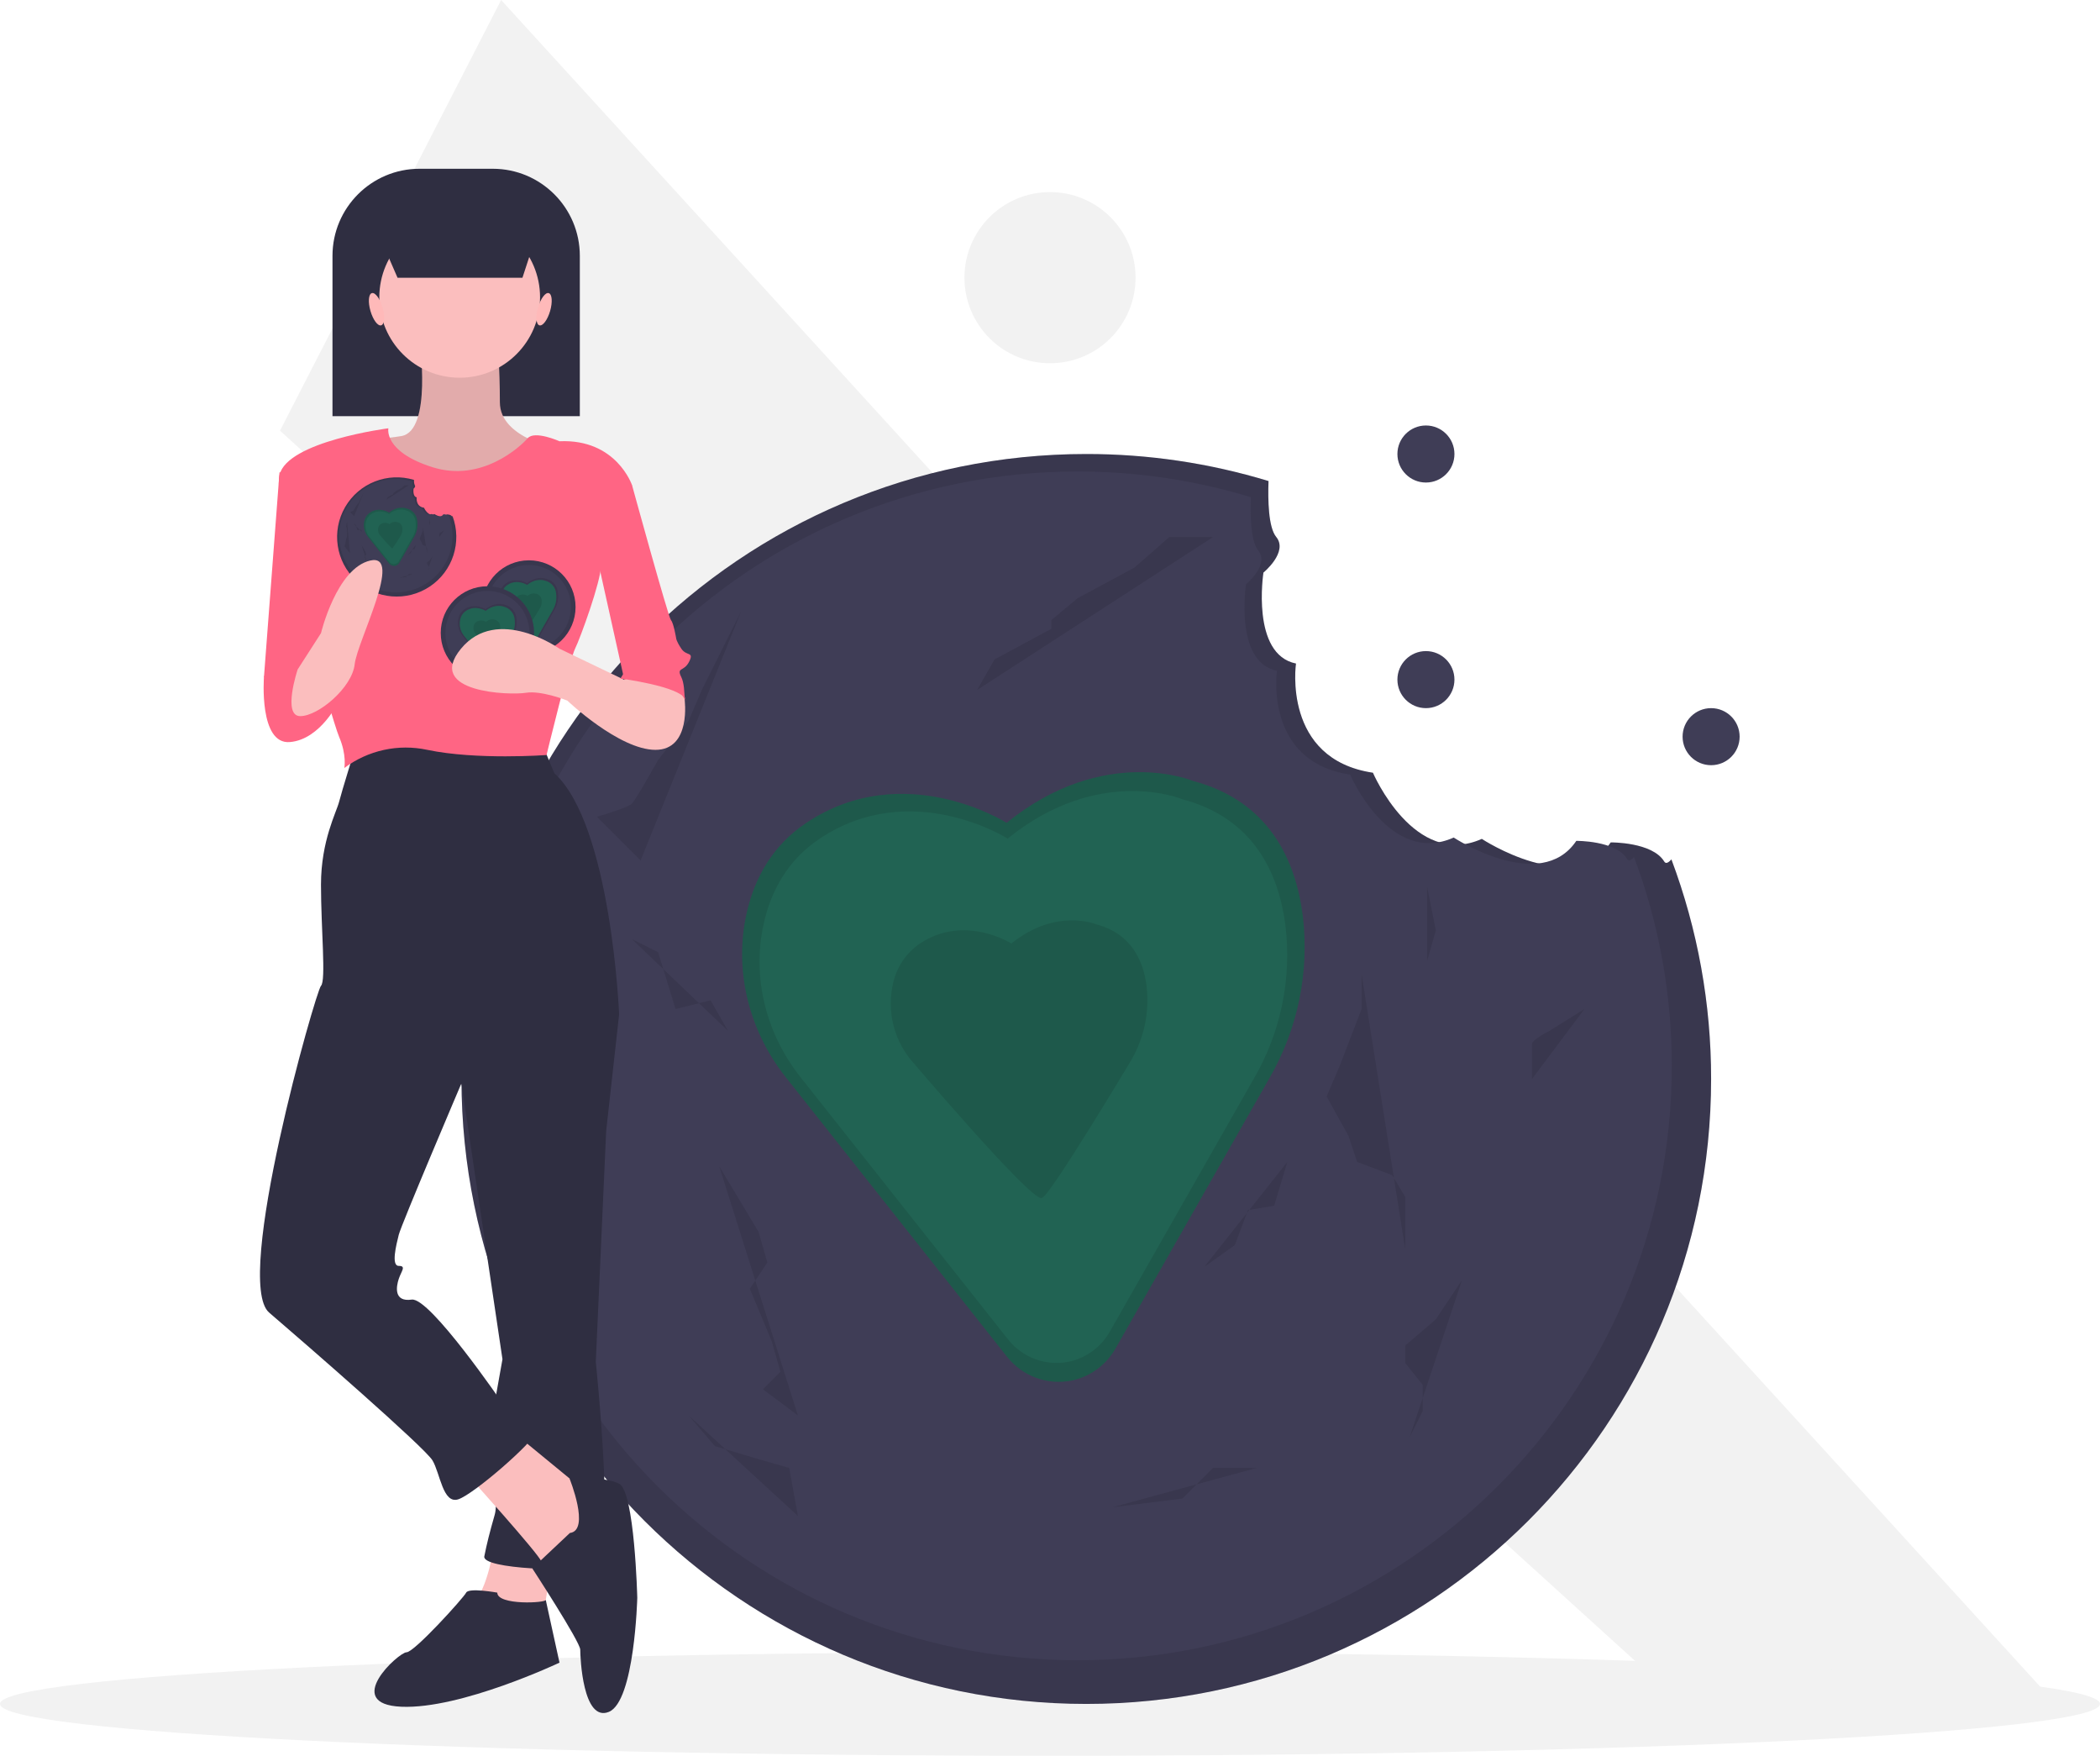
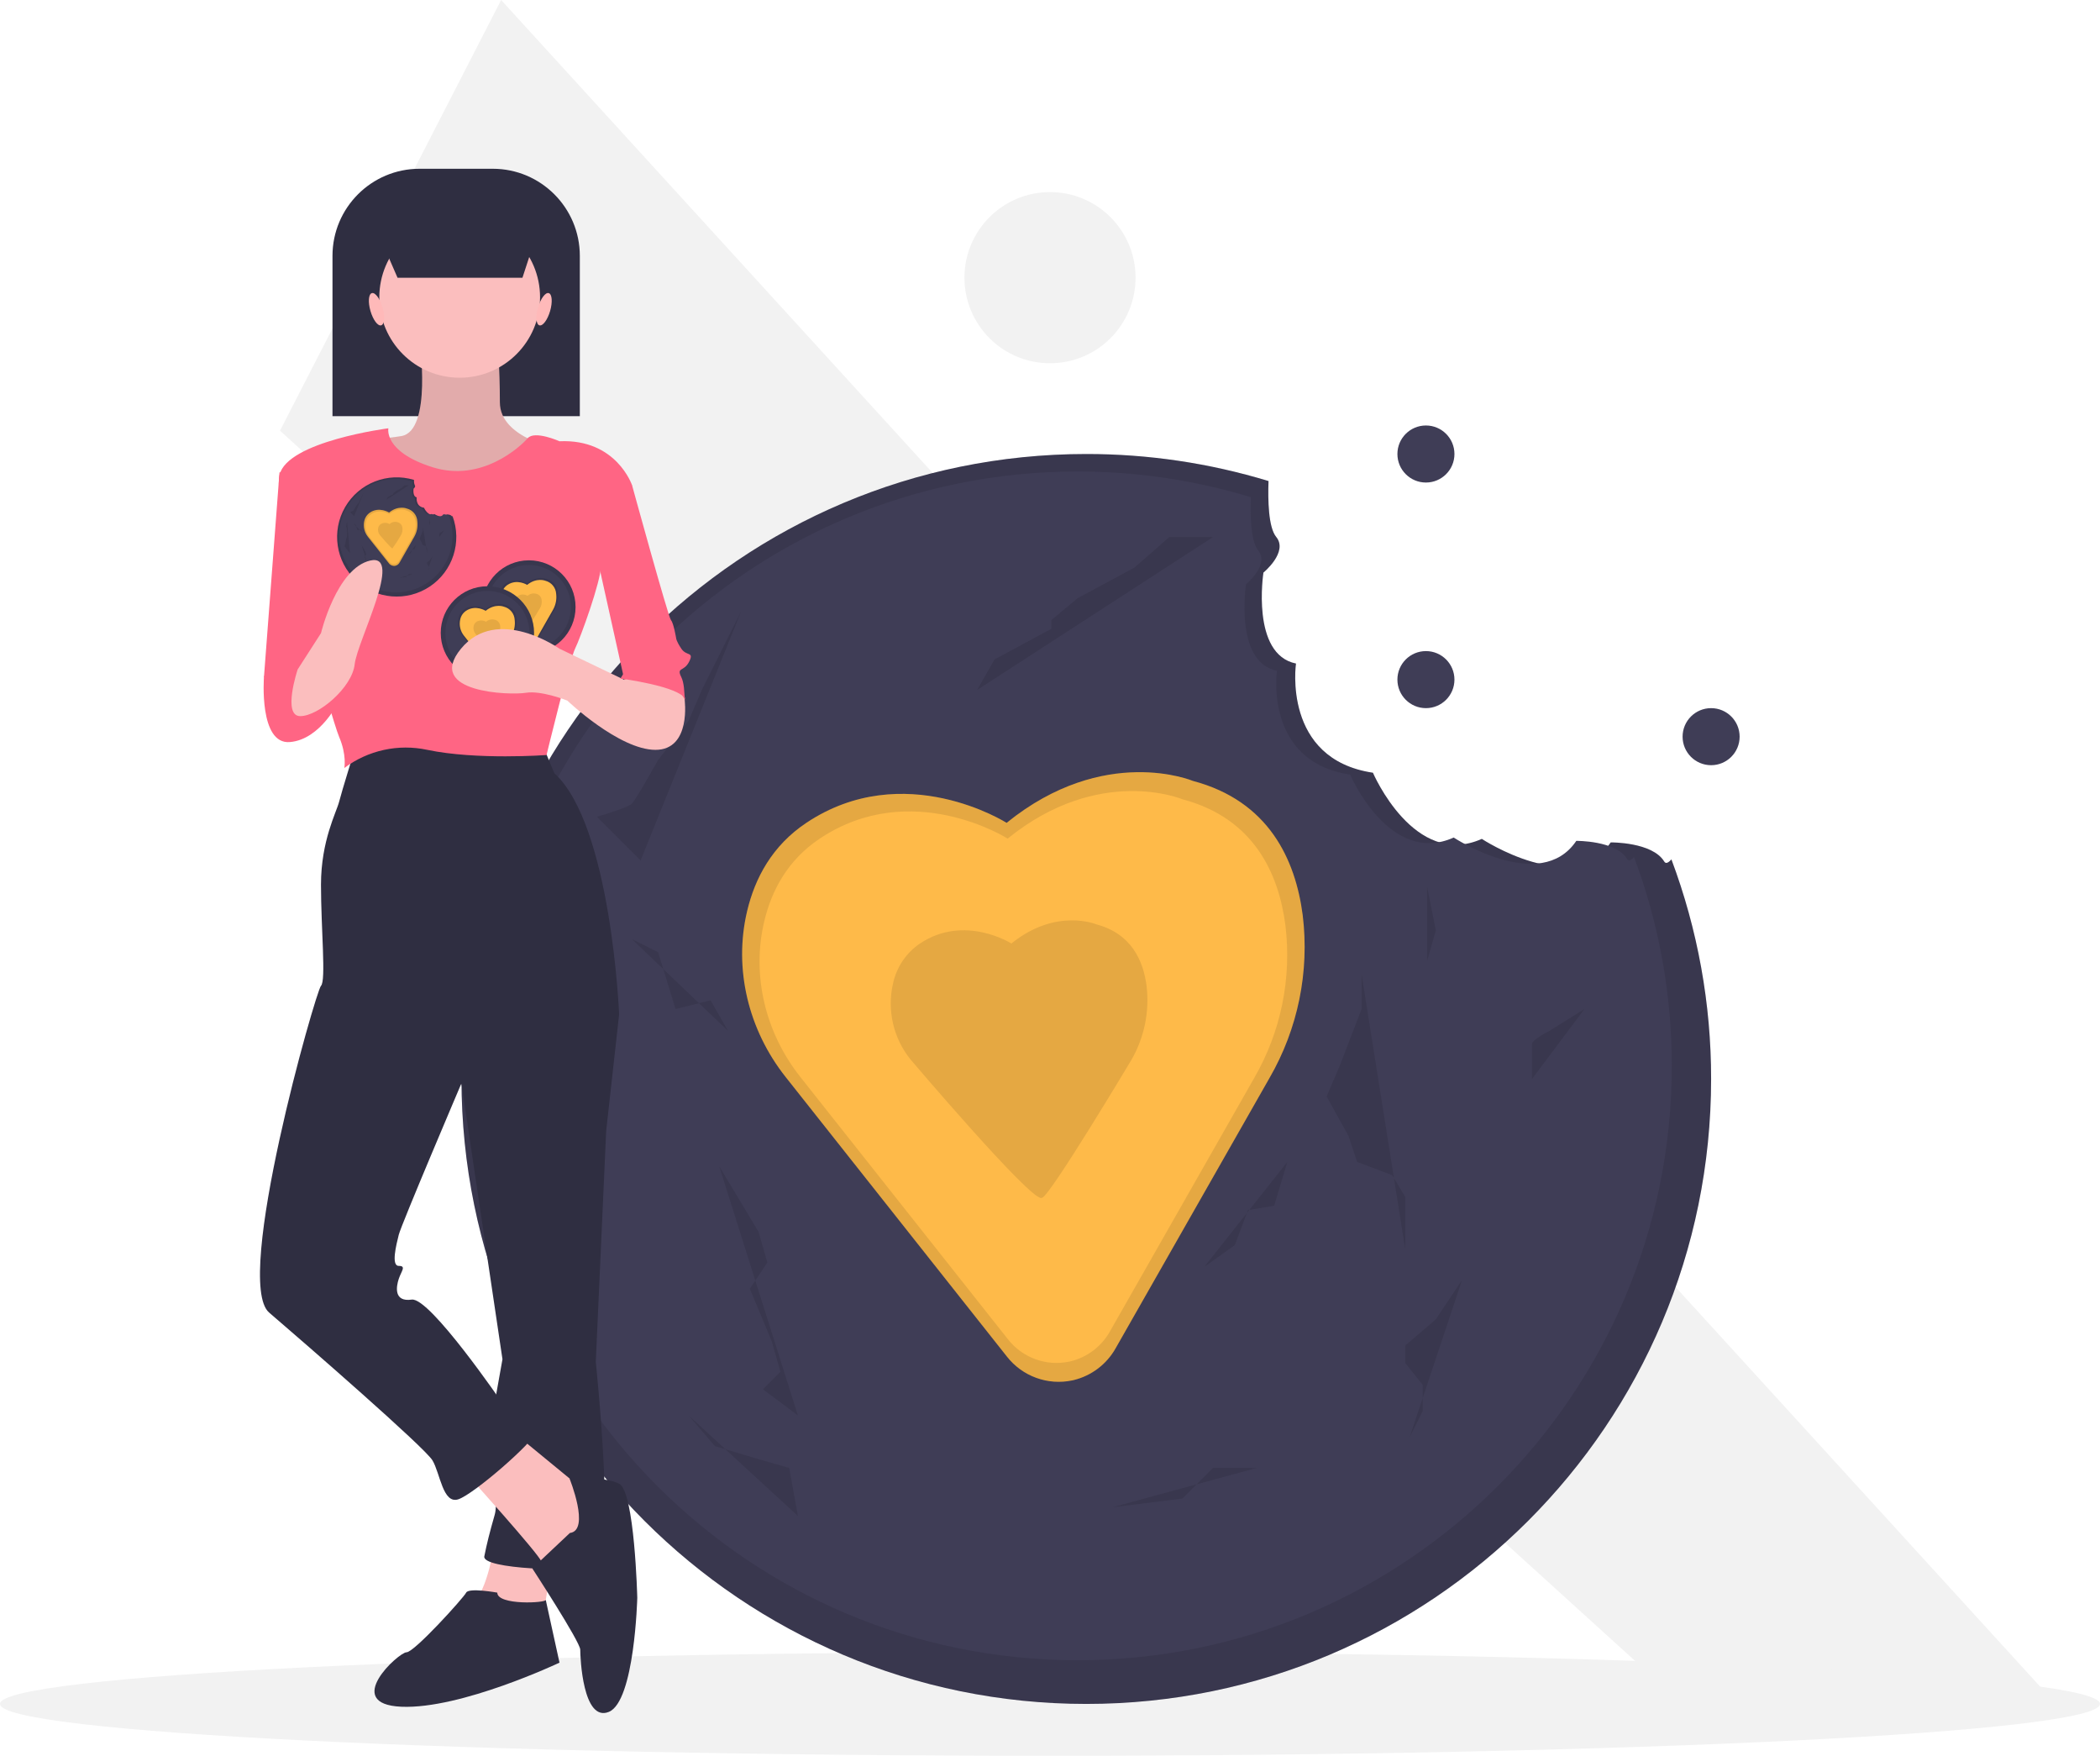
<svg xmlns="http://www.w3.org/2000/svg" id="b4f74b74-9f48-4ac7-9642-0389d8d43dd0" data-name="Layer 1" width="810" height="677.079" viewBox="0 0 810 677.079">
  <polygon points="653.438 661.145 108 166.079 193.292 0 793 657.079 653.438 661.145" fill="#f2f2f2" />
  <circle cx="405" cy="107.079" r="33" fill="#f2f2f2" />
  <circle cx="550" cy="175.079" r="11" fill="#3f3d56" />
  <circle cx="550" cy="262.079" r="11" fill="#3f3d56" />
  <circle cx="660" cy="284.079" r="11" fill="#3f3d56" />
  <ellipse cx="405" cy="657.079" rx="405" ry="20" fill="#f2f2f2" />
  <path d="M836.916,443.695c-4.594-7.577-20.639-7.381-20.639-7.381-14.609,21.706-49.726-1.351-49.726-1.351-26.082,11.669-41.996-25.517-41.996-25.517-35.095-5.248-29.673-42.107-29.673-42.107-17.46-3.506-12.561-35.074-12.561-35.074s9.688-7.946,4.921-13.759c-3.031-3.696-3.219-14.302-2.955-21.543A240.948,240.948,0,0,0,614,286.54c-133.101,0-241,107.899-241,241s107.899,241,241,241,241-107.899,241-241A240.445,240.445,0,0,0,839.688,442.865C838.451,444.261,837.492,444.645,836.916,443.695Z" transform="translate(-195 -111.4605)" fill="#3f3d56" />
  <path d="M836.916,443.695c-4.594-7.577-20.639-7.381-20.639-7.381-14.609,21.706-49.726-1.351-49.726-1.351-26.082,11.669-41.996-25.517-41.996-25.517-35.095-5.248-29.673-42.107-29.673-42.107-17.46-3.506-12.561-35.074-12.561-35.074s9.688-7.946,4.921-13.759c-3.031-3.696-3.219-14.302-2.955-21.543A240.948,240.948,0,0,0,614,286.54c-133.101,0-241,107.899-241,241s107.899,241,241,241,241-107.899,241-241A240.445,240.445,0,0,0,839.688,442.865C838.451,444.261,837.492,444.645,836.916,443.695Z" transform="translate(-195 -111.4605)" opacity="0.1" />
  <path d="M822.633,442.744c-4.369-7.206-19.629-7.02-19.629-7.02-13.894,20.643-47.292-1.285-47.292-1.285-24.806,11.098-39.941-24.268-39.941-24.268-33.377-4.991-28.221-40.045-28.221-40.045-16.606-3.334-11.946-33.357-11.946-33.357s9.214-7.557,4.68-13.086c-2.883-3.515-3.062-13.602-2.81-20.488a229.153,229.153,0,0,0-66.846-9.914c-126.585,0-229.203,102.618-229.203,229.203s102.618,229.203,229.203,229.203,229.203-102.618,229.203-229.203a228.676,228.676,0,0,0-14.563-80.53C824.093,443.282,823.181,443.647,822.633,442.744Z" transform="translate(-195 -111.4605)" fill="#3f3d56" />
-   <path d="M583.262,428.777s-39.525-25.152-77.253,0c-13.205,8.803-19.807,21.348-22.811,33.937-5.341,22.383.516,45.98,14.8,64.022l85.352,107.813A25.371,25.371,0,0,0,608.648,643.767q.277-.062.558-.129a25.441,25.441,0,0,0,16.085-12.213l59.359-104.24a100.954,100.954,0,0,0,12.823-62.795c-2.784-21.437-13.078-44.035-42.347-51.783C655.125,412.608,620.99,398.235,583.262,428.777Z" transform="translate(-195 -111.4605)" fill="#216353" />
+   <path d="M583.262,428.777s-39.525-25.152-77.253,0c-13.205,8.803-19.807,21.348-22.811,33.937-5.341,22.383.516,45.98,14.8,64.022l85.352,107.813A25.371,25.371,0,0,0,608.648,643.767q.277-.062.558-.129a25.441,25.441,0,0,0,16.085-12.213l59.359-104.24a100.954,100.954,0,0,0,12.823-62.795c-2.784-21.437-13.078-44.035-42.347-51.783C655.125,412.608,620.99,398.235,583.262,428.777Z" transform="translate(-195 -111.4605)" fill="#feba49" />
  <path d="M583.262,428.777s-39.525-25.152-77.253,0c-13.205,8.803-19.807,21.348-22.811,33.937-5.341,22.383.516,45.98,14.8,64.022l85.352,107.813A25.371,25.371,0,0,0,608.648,643.767q.277-.062.558-.129a25.441,25.441,0,0,0,16.085-12.213l59.359-104.24a100.954,100.954,0,0,0,12.823-62.795c-2.784-21.437-13.078-44.035-42.347-51.783C655.125,412.608,620.99,398.235,583.262,428.777Z" transform="translate(-195 -111.4605)" opacity="0.1" />
-   <path d="M583.664,434.847s-37.077-23.594-72.469,0c-12.387,8.258-18.581,20.026-21.399,31.835-5.011,20.997.484,43.132,13.883,60.057l80.066,101.135a23.8,23.8,0,0,0,23.732,8.648q.26-.058.523-.121a23.866,23.866,0,0,0,15.089-11.456l55.682-97.784a94.702,94.702,0,0,0,12.029-58.906c-2.611-20.11-12.268-41.308-39.725-48.576C651.077,419.679,619.056,406.197,583.664,434.847Z" transform="translate(-195 -111.4605)" fill="#216353" />
+   <path d="M583.664,434.847s-37.077-23.594-72.469,0c-12.387,8.258-18.581,20.026-21.399,31.835-5.011,20.997.484,43.132,13.883,60.057l80.066,101.135a23.8,23.8,0,0,0,23.732,8.648q.26-.058.523-.121a23.866,23.866,0,0,0,15.089-11.456l55.682-97.784a94.702,94.702,0,0,0,12.029-58.906c-2.611-20.11-12.268-41.308-39.725-48.576C651.077,419.679,619.056,406.197,583.664,434.847Z" transform="translate(-195 -111.4605)" fill="#feba49" />
  <path d="M585.107,475.304s-18.039-11.479-35.258,0a24.904,24.904,0,0,0-10.411,15.488,34.403,34.403,0,0,0,6.754,29.219s46.182,54.38,50.501,53.413q.126-.028.255-.059c3.111-.747,34.432-53.148,34.432-53.148a46.075,46.075,0,0,0,5.852-28.659c-1.27-9.784-5.969-20.097-19.327-23.633C617.905,467.924,602.326,461.365,585.107,475.304Z" transform="translate(-195 -111.4605)" opacity="0.1" />
  <polyline points="277.434 449.785 282.49 458.212 292.601 475.065 295.972 486.862 289.231 496.974 297.657 517.198 301.028 528.995 294.287 535.736 307.769 545.848" opacity="0.1" />
  <polyline points="525.175 375.631 525.175 389.114 516.748 411.023 511.692 422.82 520.119 437.988 523.49 448.1 536.972 453.156 542.028 461.583 542.028 481.806" opacity="0.1" />
  <path d="M806.126,500.574l-13.483,8.427s-6.741,3.371-6.741,5.056v13.483" transform="translate(-195 -111.4605)" opacity="0.1" />
  <polyline points="550.455 341.925 553.825 358.778 550.455 370.576" opacity="0.1" />
  <polyline points="563.937 493.604 553.825 508.771 542.028 518.883 542.028 525.624 548.769 534.051 548.769 544.163 543.713 554.275" opacity="0.1" />
  <polyline points="467.874 207.1 451.021 207.1 437.538 218.897 415.629 230.694 405.517 239.121 405.517 242.492 383.608 254.289 376.867 266.086" opacity="0.1" />
  <path d="M480.86,347.211l-15.168,30.336-5.056,11.797-11.797,15.168s-8.427,15.168-10.112,16.853-13.483,5.056-13.483,5.056l16.853,16.853" transform="translate(-195 -111.4605)" opacity="0.1" />
  <polyline points="218.448 352.037 215.077 373.946 218.448 387.429 218.448 411.023 208.336 454.841 218.448 466.638 230.245 481.806" opacity="0.1" />
  <polyline points="243.727 362.149 253.839 367.205 260.58 389.114 274.063 385.743 280.804 397.541" opacity="0.1" />
  <polyline points="429.112 581.24 456.077 577.869 467.874 566.072 484.727 566.072" opacity="0.1" />
  <polyline points="265.636 545.848 275.748 557.645 292.601 562.701 304.399 566.072 307.769 584.61" opacity="0.1" />
  <polyline points="464.503 488.548 476.301 480.121 481.357 466.638 491.469 464.953 496.524 448.1" opacity="0.1" />
  <path d="M161.837,65.079h28.218a33.592,33.592,0,0,1,33.592,33.592V160.482a0,0,0,0,1,0,0H128.245a0,0,0,0,1,0,0V98.671A33.592,33.592,0,0,1,161.837,65.079Z" fill="#2f2e41" />
  <path d="M385.808,706.621s-3,19-8,22,26,10,26,10l5-30Z" transform="translate(-195 -111.4605)" fill="#fbbebe" />
  <path d="M422.808,489.621l11,13-5,45-4,89s8,77,0,79-44,1-43-4,2-9,4-16-2-32-2-32l5-28-18-121Z" transform="translate(-195 -111.4605)" fill="#2f2e41" />
  <path d="M386.808,725.621s-11-2-12,0-20,23-23,23-25,20-2,21,61-17,61-17-5.592-25.446-5.296-24.223S386.808,730.621,386.808,725.621Z" transform="translate(-195 -111.4605)" fill="#2f2e41" />
  <path d="M374.808,679.621s28,31,29,34,16,0,16,0l6-20-5-7-28-23Z" transform="translate(-195 -111.4605)" fill="#fbbebe" />
  <path d="M414.808,702.621l-14.5,13.648s18.5,28.352,18.5,31.352,1,28,11,24,11-44,11-44-1-41-7-44-19.15-2.052-19.15-2.052S422.808,701.621,414.808,702.621Z" transform="translate(-195 -111.4605)" fill="#2f2e41" />
  <path d="M331.808,400.621s-5,16-6,20-7,15-7,32,2,37,0,39-34,114-20,126,60,52,63,57,4,17,10,15,29-22,30-26-13-11-13-11-28-41-35-40-6-5-5-8,3-5,0-5-1-8,0-12,24-58,24-58l61-27s-3-73-25-93l-5-12S347.808,393.621,331.808,400.621Z" transform="translate(-195 -111.4605)" fill="#2f2e41" />
  <path d="M356.808,242.621s5,35-7,37-22,1-22,2,30,32,30,32l28-2,25-27s-23-4-23-18-1-24-1-24Z" transform="translate(-195 -111.4605)" fill="#fbbebe" />
  <path d="M356.808,242.621s5,35-7,37-22,1-22,2,30,32,30,32l28-2,25-27s-23-4-23-18-1-24-1-24Z" transform="translate(-195 -111.4605)" opacity="0.1" />
  <circle cx="177.308" cy="114.661" r="31" fill="#fbbebe" />
  <path d="M344.808,276.621s-39,5-42,18,20,94,23,101,2,12,2,12a39.566,39.566,0,0,1,32-7c19,4,46,2,46,2s9-37,11-41,10-26,10-32,12-31,12-31-6-18-28-17c0,0-9.596-4.295-12.298-1.148s-17.702,17.148-36.702,11.148S344.808,276.621,344.808,276.621Z" transform="translate(-195 -111.4605)" fill="#ff6584" />
  <path d="M313.808,293.621h-11l-6,79s22,6,25,2S313.808,293.621,313.808,293.621Z" transform="translate(-195 -111.4605)" fill="#ff6584" />
  <path d="M419.808,293.621l19,5s14,51,15,52,2,7,2,7,0,1,2,4,5,1,3,5-5,2-3,6,1,15,1,15-5-19-23-14l-12-54Z" transform="translate(-195 -111.4605)" fill="#ff6584" />
  <polygon points="201.511 107.121 153.343 107.121 142.438 82.057 209.69 82.057 201.511 107.121" fill="#2f2e41" />
  <ellipse cx="340.224" cy="230.709" rx="2.425" ry="6.468" transform="translate(-245.7685 -7.65272) rotate(-16.16012)" fill="#ffb9b9" />
  <ellipse cx="404.861" cy="230.709" rx="6.468" ry="2.425" transform="translate(-124.414 443.9009) rotate(-73.83988)" fill="#ffb9b9" />
  <circle cx="204" cy="234.079" r="18" fill="#3f3d56" />
  <circle cx="204" cy="234.079" r="18" opacity="0.1" />
  <circle cx="204" cy="234.079" r="16.215" fill="#3f3d56" />
  <path d="M398.285,336.373s-4.131-2.629-8.075,0a5.704,5.704,0,0,0-2.384,3.547,7.879,7.879,0,0,0,1.547,6.692l8.921,11.269a2.652,2.652,0,0,0,2.644.964l.058-.014a2.659,2.659,0,0,0,1.681-1.277l6.205-10.896a10.552,10.552,0,0,0,1.34-6.564,5.896,5.896,0,0,0-4.426-5.413S402.229,333.181,398.285,336.373Z" transform="translate(-195 -111.4605)" opacity="0.1" />
-   <path d="M398.327,337.008s-3.875-2.466-7.575,0a5.35,5.35,0,0,0-2.237,3.328,7.391,7.391,0,0,0,1.451,6.277l8.369,10.571a2.488,2.488,0,0,0,2.481.904l.055-.013a2.495,2.495,0,0,0,1.577-1.197l5.82-10.221a9.899,9.899,0,0,0,1.257-6.157,5.531,5.531,0,0,0-4.152-5.077S402.026,334.013,398.327,337.008Z" transform="translate(-195 -111.4605)" fill="#216353" />
+   <path d="M398.327,337.008s-3.875-2.466-7.575,0a5.35,5.35,0,0,0-2.237,3.328,7.391,7.391,0,0,0,1.451,6.277l8.369,10.571a2.488,2.488,0,0,0,2.481.904l.055-.013a2.495,2.495,0,0,0,1.577-1.197l5.82-10.221a9.899,9.899,0,0,0,1.257-6.157,5.531,5.531,0,0,0-4.152-5.077S402.026,334.013,398.327,337.008Z" transform="translate(-195 -111.4605)" fill="#feba49" />
  <path d="M398.478,341.237a3.557,3.557,0,0,0-3.685,0,2.603,2.603,0,0,0-1.088,1.619,3.596,3.596,0,0,0,.706,3.054s4.827,5.684,5.279,5.583l.027-.006c.325-.078,3.599-5.555,3.599-5.555a4.816,4.816,0,0,0,.612-2.996,2.691,2.691,0,0,0-2.02-2.47A3.503,3.503,0,0,0,398.478,341.237Z" transform="translate(-195 -111.4605)" opacity="0.1" />
  <circle cx="188" cy="244.079" r="18" fill="#3f3d56" />
  <circle cx="188" cy="244.079" r="18" opacity="0.1" />
  <circle cx="188" cy="244.079" r="16.215" fill="#3f3d56" />
  <path d="M382.285,346.373s-4.131-2.629-8.075,0a5.704,5.704,0,0,0-2.384,3.547,7.879,7.879,0,0,0,1.547,6.692l8.921,11.269a2.652,2.652,0,0,0,2.644.964l.058-.014a2.659,2.659,0,0,0,1.681-1.277l6.205-10.896a10.552,10.552,0,0,0,1.34-6.564,5.896,5.896,0,0,0-4.426-5.413S386.229,343.181,382.285,346.373Z" transform="translate(-195 -111.4605)" opacity="0.1" />
-   <path d="M382.327,347.008s-3.875-2.466-7.575,0a5.35,5.35,0,0,0-2.237,3.328,7.391,7.391,0,0,0,1.451,6.277l8.369,10.571a2.488,2.488,0,0,0,2.481.904l.055-.013a2.495,2.495,0,0,0,1.577-1.197l5.82-10.221a9.899,9.899,0,0,0,1.257-6.157,5.531,5.531,0,0,0-4.152-5.077S386.026,344.013,382.327,347.008Z" transform="translate(-195 -111.4605)" fill="#216353" />
+   <path d="M382.327,347.008s-3.875-2.466-7.575,0a5.35,5.35,0,0,0-2.237,3.328,7.391,7.391,0,0,0,1.451,6.277l8.369,10.571a2.488,2.488,0,0,0,2.481.904l.055-.013a2.495,2.495,0,0,0,1.577-1.197l5.82-10.221a9.899,9.899,0,0,0,1.257-6.157,5.531,5.531,0,0,0-4.152-5.077S386.026,344.013,382.327,347.008Z" transform="translate(-195 -111.4605)" fill="#feba49" />
  <path d="M382.478,351.237a3.557,3.557,0,0,0-3.685,0,2.603,2.603,0,0,0-1.088,1.619,3.596,3.596,0,0,0,.706,3.054s4.827,5.684,5.279,5.583l.027-.006c.325-.078,3.599-5.555,3.599-5.555a4.816,4.816,0,0,0,.612-2.996,2.691,2.691,0,0,0-2.02-2.47A3.503,3.503,0,0,0,382.478,351.237Z" transform="translate(-195 -111.4605)" opacity="0.1" />
  <path d="M369.274,310.538c-.438-.723-1.97-.704-1.97-.704-1.394,2.072-4.746-.129-4.746-.129-2.489,1.114-4.008-2.435-4.008-2.435-3.349-.501-2.832-4.018-2.832-4.018-1.666-.335-1.199-3.347-1.199-3.347s.925-.758.47-1.313a4.038,4.038,0,0,1-.282-2.056,22.985,22.985,0,1,0,14.831,13.924C369.421,310.592,369.329,310.628,369.274,310.538Z" transform="translate(-195 -111.4605)" fill="#3f3d56" />
  <path d="M369.274,310.538c-.438-.723-1.97-.704-1.97-.704-1.394,2.072-4.746-.129-4.746-.129-2.489,1.114-4.008-2.435-4.008-2.435-3.349-.501-2.832-4.018-2.832-4.018-1.666-.335-1.199-3.347-1.199-3.347s.925-.758.47-1.313a4.038,4.038,0,0,1-.282-2.056,22.985,22.985,0,1,0,14.831,13.924C369.421,310.592,369.329,310.628,369.274,310.538Z" transform="translate(-195 -111.4605)" opacity="0.1" />
  <path d="M367.911,310.447c-.417-.688-1.873-.67-1.873-.67-1.326,1.97-4.513-.123-4.513-.123-2.367,1.059-3.812-2.316-3.812-2.316-3.185-.476-2.693-3.822-2.693-3.822-1.585-.318-1.14-3.183-1.14-3.183s.879-.721.447-1.249a3.84,3.84,0,0,1-.268-1.955,21.86,21.86,0,1,0,14.105,13.243C368.05,310.498,367.963,310.533,367.911,310.447Z" transform="translate(-195 -111.4605)" fill="#3f3d56" />
-   <path d="M345.067,309.114s-3.772-2.4-7.373,0a5.208,5.208,0,0,0-2.177,3.239,7.194,7.194,0,0,0,1.412,6.11l8.146,10.289a2.421,2.421,0,0,0,2.414.88l.053-.012a2.428,2.428,0,0,0,1.535-1.166l5.665-9.948a9.635,9.635,0,0,0,1.224-5.993,5.383,5.383,0,0,0-4.041-4.942S348.667,306.199,345.067,309.114Z" transform="translate(-195 -111.4605)" fill="#216353" />
+   <path d="M345.067,309.114s-3.772-2.4-7.373,0a5.208,5.208,0,0,0-2.177,3.239,7.194,7.194,0,0,0,1.412,6.11l8.146,10.289a2.421,2.421,0,0,0,2.414.88l.053-.012a2.428,2.428,0,0,0,1.535-1.166l5.665-9.948a9.635,9.635,0,0,0,1.224-5.993,5.383,5.383,0,0,0-4.041-4.942S348.667,306.199,345.067,309.114Z" transform="translate(-195 -111.4605)" fill="#feba49" />
  <path d="M345.067,309.114s-3.772-2.4-7.373,0a5.208,5.208,0,0,0-2.177,3.239,7.194,7.194,0,0,0,1.412,6.11l8.146,10.289a2.421,2.421,0,0,0,2.414.88l.053-.012a2.428,2.428,0,0,0,1.535-1.166l5.665-9.948a9.635,9.635,0,0,0,1.224-5.993,5.383,5.383,0,0,0-4.041-4.942S348.667,306.199,345.067,309.114Z" transform="translate(-195 -111.4605)" opacity="0.1" />
-   <path d="M345.105,309.693s-3.538-2.252-6.916,0a4.885,4.885,0,0,0-2.042,3.038,6.748,6.748,0,0,0,1.325,5.732l7.641,9.652a2.271,2.271,0,0,0,2.265.825l.05-.012a2.278,2.278,0,0,0,1.44-1.093l5.314-9.332a9.038,9.038,0,0,0,1.148-5.622,5.05,5.05,0,0,0-3.791-4.636S348.483,306.959,345.105,309.693Z" transform="translate(-195 -111.4605)" fill="#216353" />
+   <path d="M345.105,309.693s-3.538-2.252-6.916,0a4.885,4.885,0,0,0-2.042,3.038,6.748,6.748,0,0,0,1.325,5.732l7.641,9.652a2.271,2.271,0,0,0,2.265.825l.05-.012a2.278,2.278,0,0,0,1.44-1.093l5.314-9.332a9.038,9.038,0,0,0,1.148-5.622,5.05,5.05,0,0,0-3.791-4.636S348.483,306.959,345.105,309.693Z" transform="translate(-195 -111.4605)" fill="#feba49" />
  <path d="M345.243,313.554a3.247,3.247,0,0,0-3.365,0,2.377,2.377,0,0,0-.994,1.478,3.283,3.283,0,0,0,.645,2.789s4.407,5.19,4.82,5.097l.024-.006a57.857,57.857,0,0,0,3.286-5.072,4.397,4.397,0,0,0,.559-2.735,2.457,2.457,0,0,0-1.845-2.255A3.198,3.198,0,0,0,345.243,313.554Z" transform="translate(-195 -111.4605)" opacity="0.1" />
  <polyline points="139.49 210.296 139.972 211.1 140.937 212.708 141.259 213.834 140.615 214.799 141.42 216.729 141.741 217.855 141.098 218.499 142.385 219.464" opacity="0.1" />
  <polyline points="163.133 203.219 163.133 204.506 162.329 206.597 161.846 207.722 162.65 209.17 162.972 210.135 164.259 210.617 164.741 211.422 164.741 213.352" opacity="0.1" />
  <path d="M366.336,315.966l-1.287.804s-.643.322-.643.483v1.287" transform="translate(-195 -111.4605)" opacity="0.1" />
  <polyline points="165.545 200.002 165.867 201.61 165.545 202.736" opacity="0.1" />
  <polyline points="166.832 214.478 165.867 215.925 164.741 216.89 164.741 217.534 165.385 218.338 165.385 219.303 164.902 220.268" opacity="0.1" />
  <polyline points="157.664 187.135 156.056 187.135 154.769 188.261 152.678 189.387 151.713 190.191 151.713 190.513 149.622 191.638 148.979 192.764" opacity="0.1" />
  <path d="M335.294,301.33l-1.448,2.895-.483,1.126-1.126,1.448s-.804,1.448-.965,1.608a6.621,6.621,0,0,1-1.287.483l1.608,1.608" transform="translate(-195 -111.4605)" opacity="0.1" />
  <polyline points="133.86 200.967 133.538 203.058 133.86 204.345 133.86 206.597 132.895 210.778 133.86 211.904 134.986 213.352" opacity="0.1" />
  <polyline points="136.273 201.932 137.238 202.415 137.881 204.506 139.168 204.184 139.811 205.31" opacity="0.1" />
  <polyline points="153.965 222.841 156.538 222.52 157.664 221.394 159.273 221.394" opacity="0.1" />
  <polyline points="138.364 219.464 139.329 220.59 140.937 221.072 142.063 221.394 142.385 223.163" opacity="0.1" />
  <polyline points="157.343 213.995 158.469 213.191 158.951 211.904 159.916 211.743 160.399 210.135" opacity="0.1" />
  <path d="M299.808,364.621l-3,8s-2,26,10,25,19-16,19-16-7-19-15-17S299.808,364.621,299.808,364.621Z" transform="translate(-195 -111.4605)" fill="#ff6584" />
  <path d="M309.808,369.621s-6,18,1,18,20-11,21-20,19-43,6-40-19,28-19,28Z" transform="translate(-195 -111.4605)" fill="#fbbebe" />
  <path d="M452.808,370.621l6.247,10.44s2.753,19.56-11.247,19.56-34-19-34-19-10-4-16-3-39,0-25-17,38,0,38,0l25,12,13-7Z" transform="translate(-195 -111.4605)" fill="#fbbebe" />
  <path d="M444.308,357.121l-10,16s23,3,25,8-9-26-9-26Z" transform="translate(-195 -111.4605)" fill="#ff6584" />
</svg>
